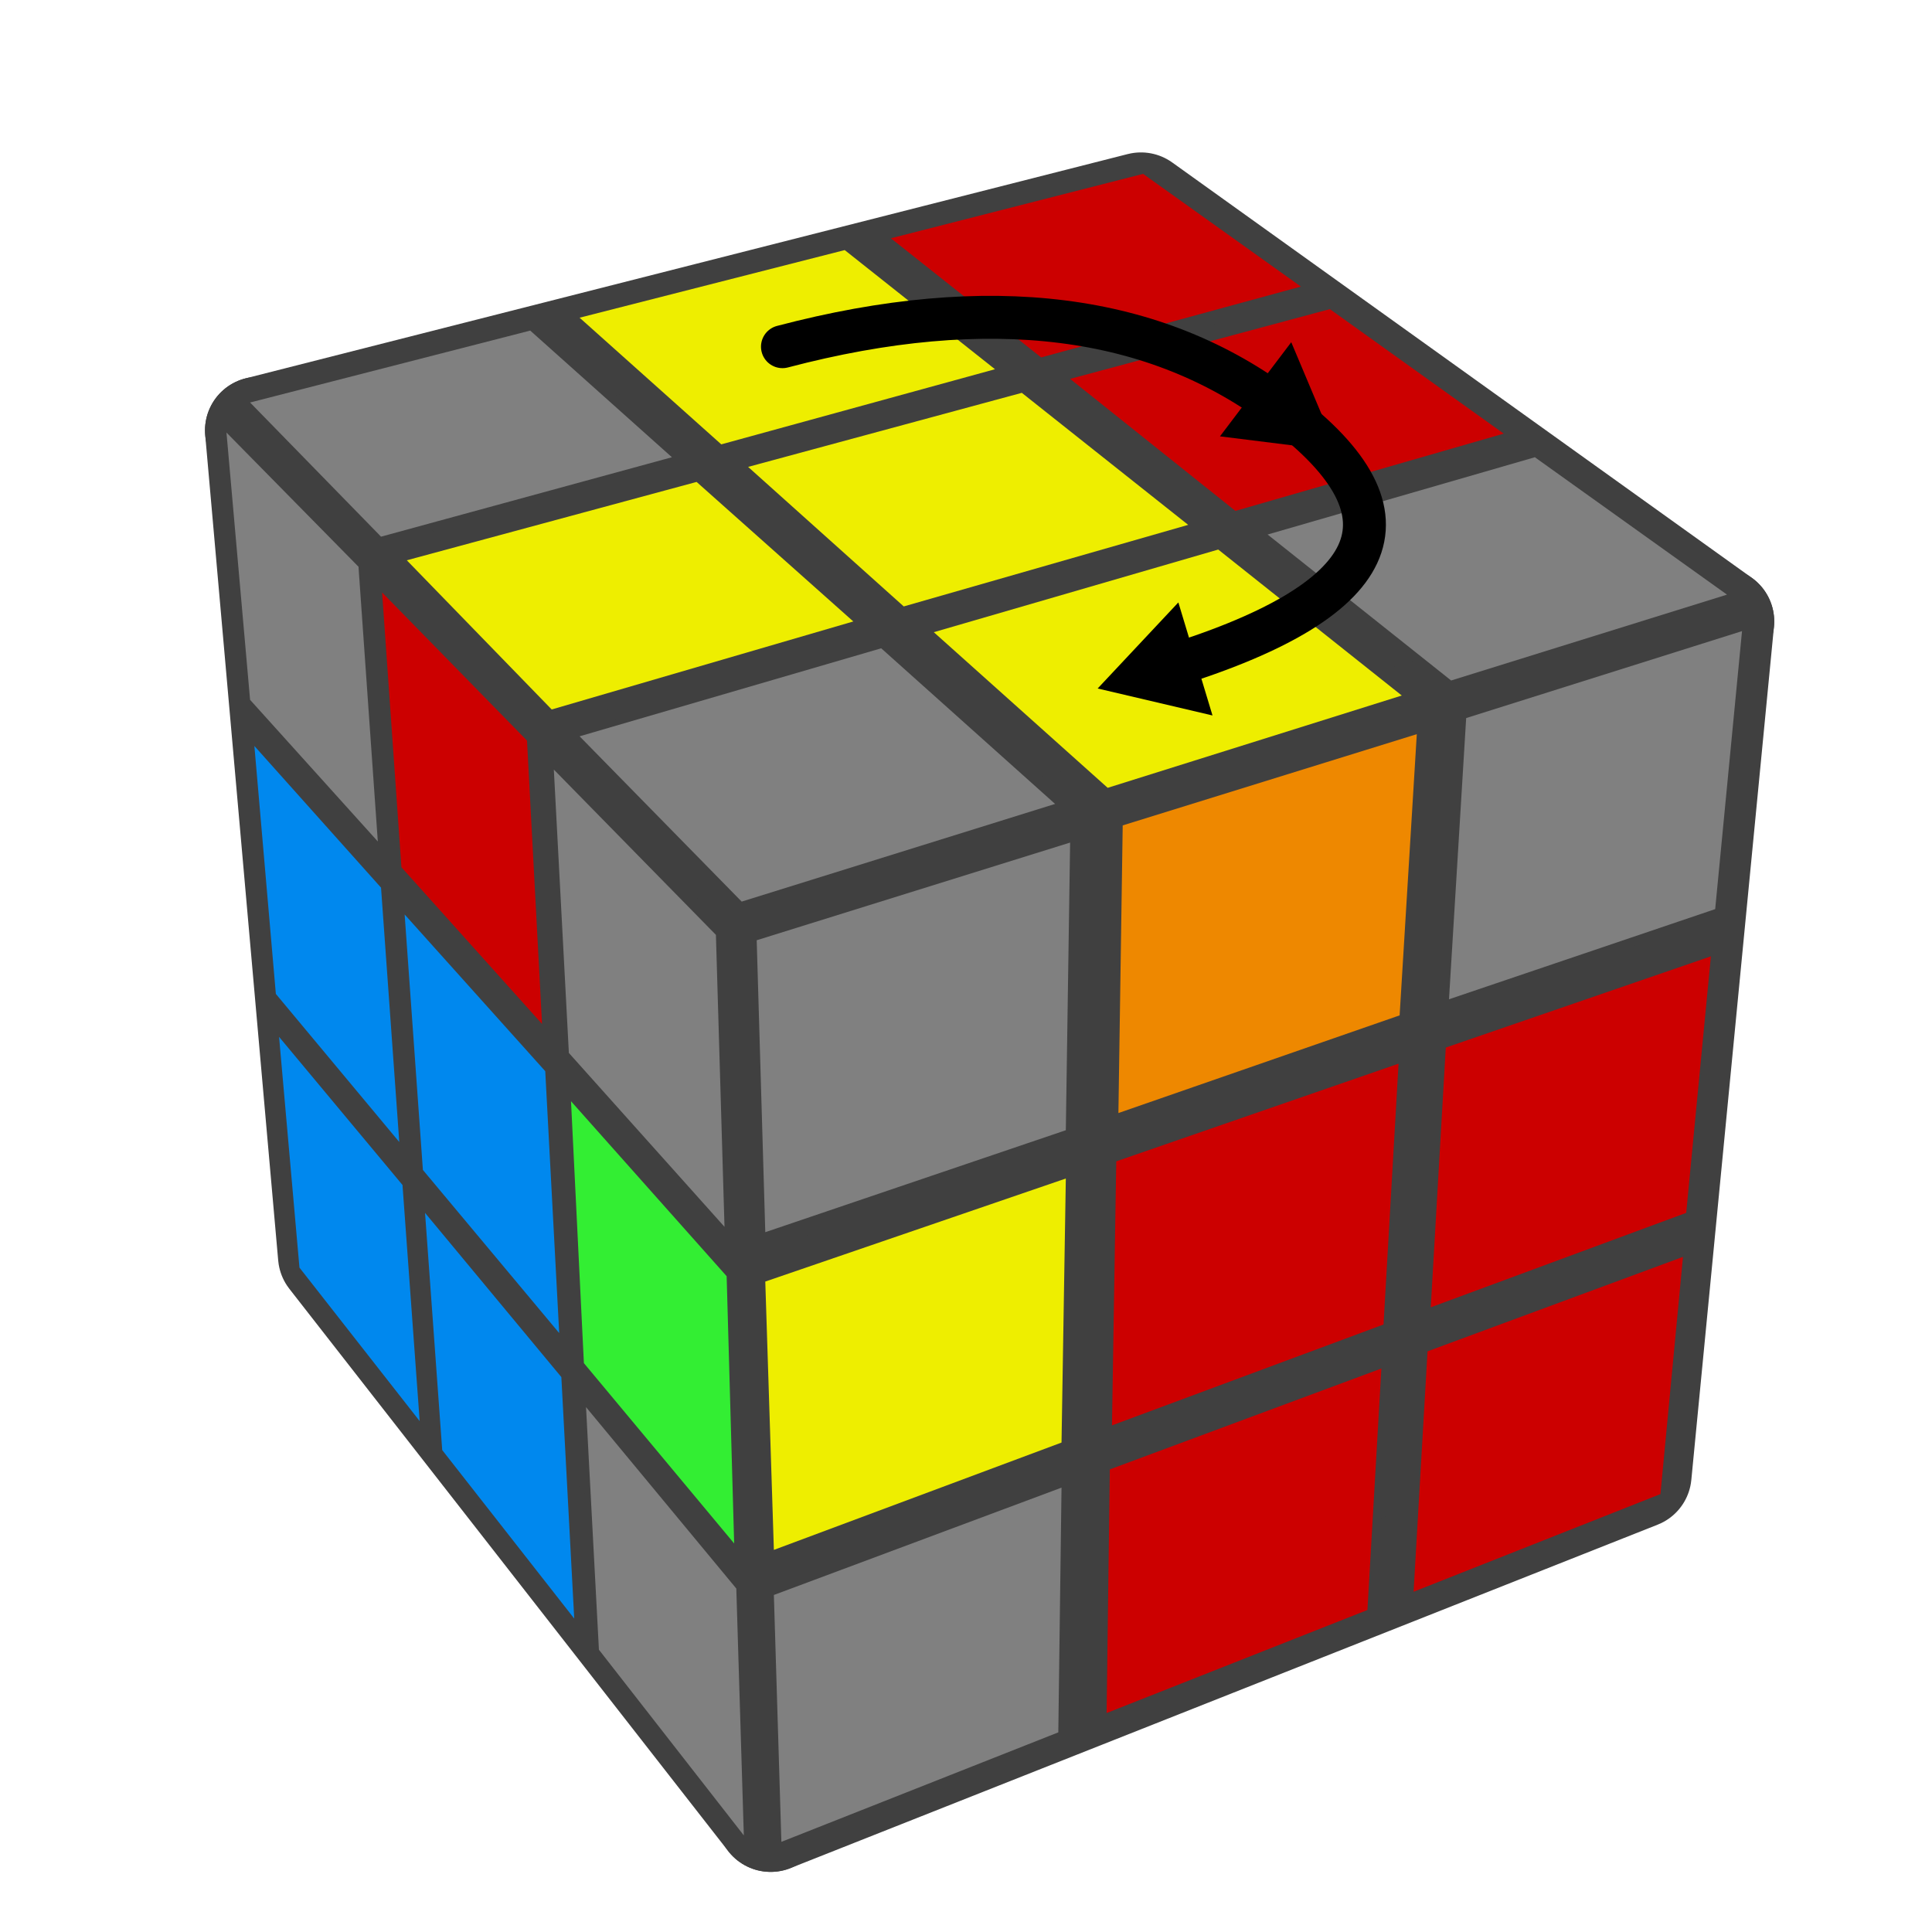
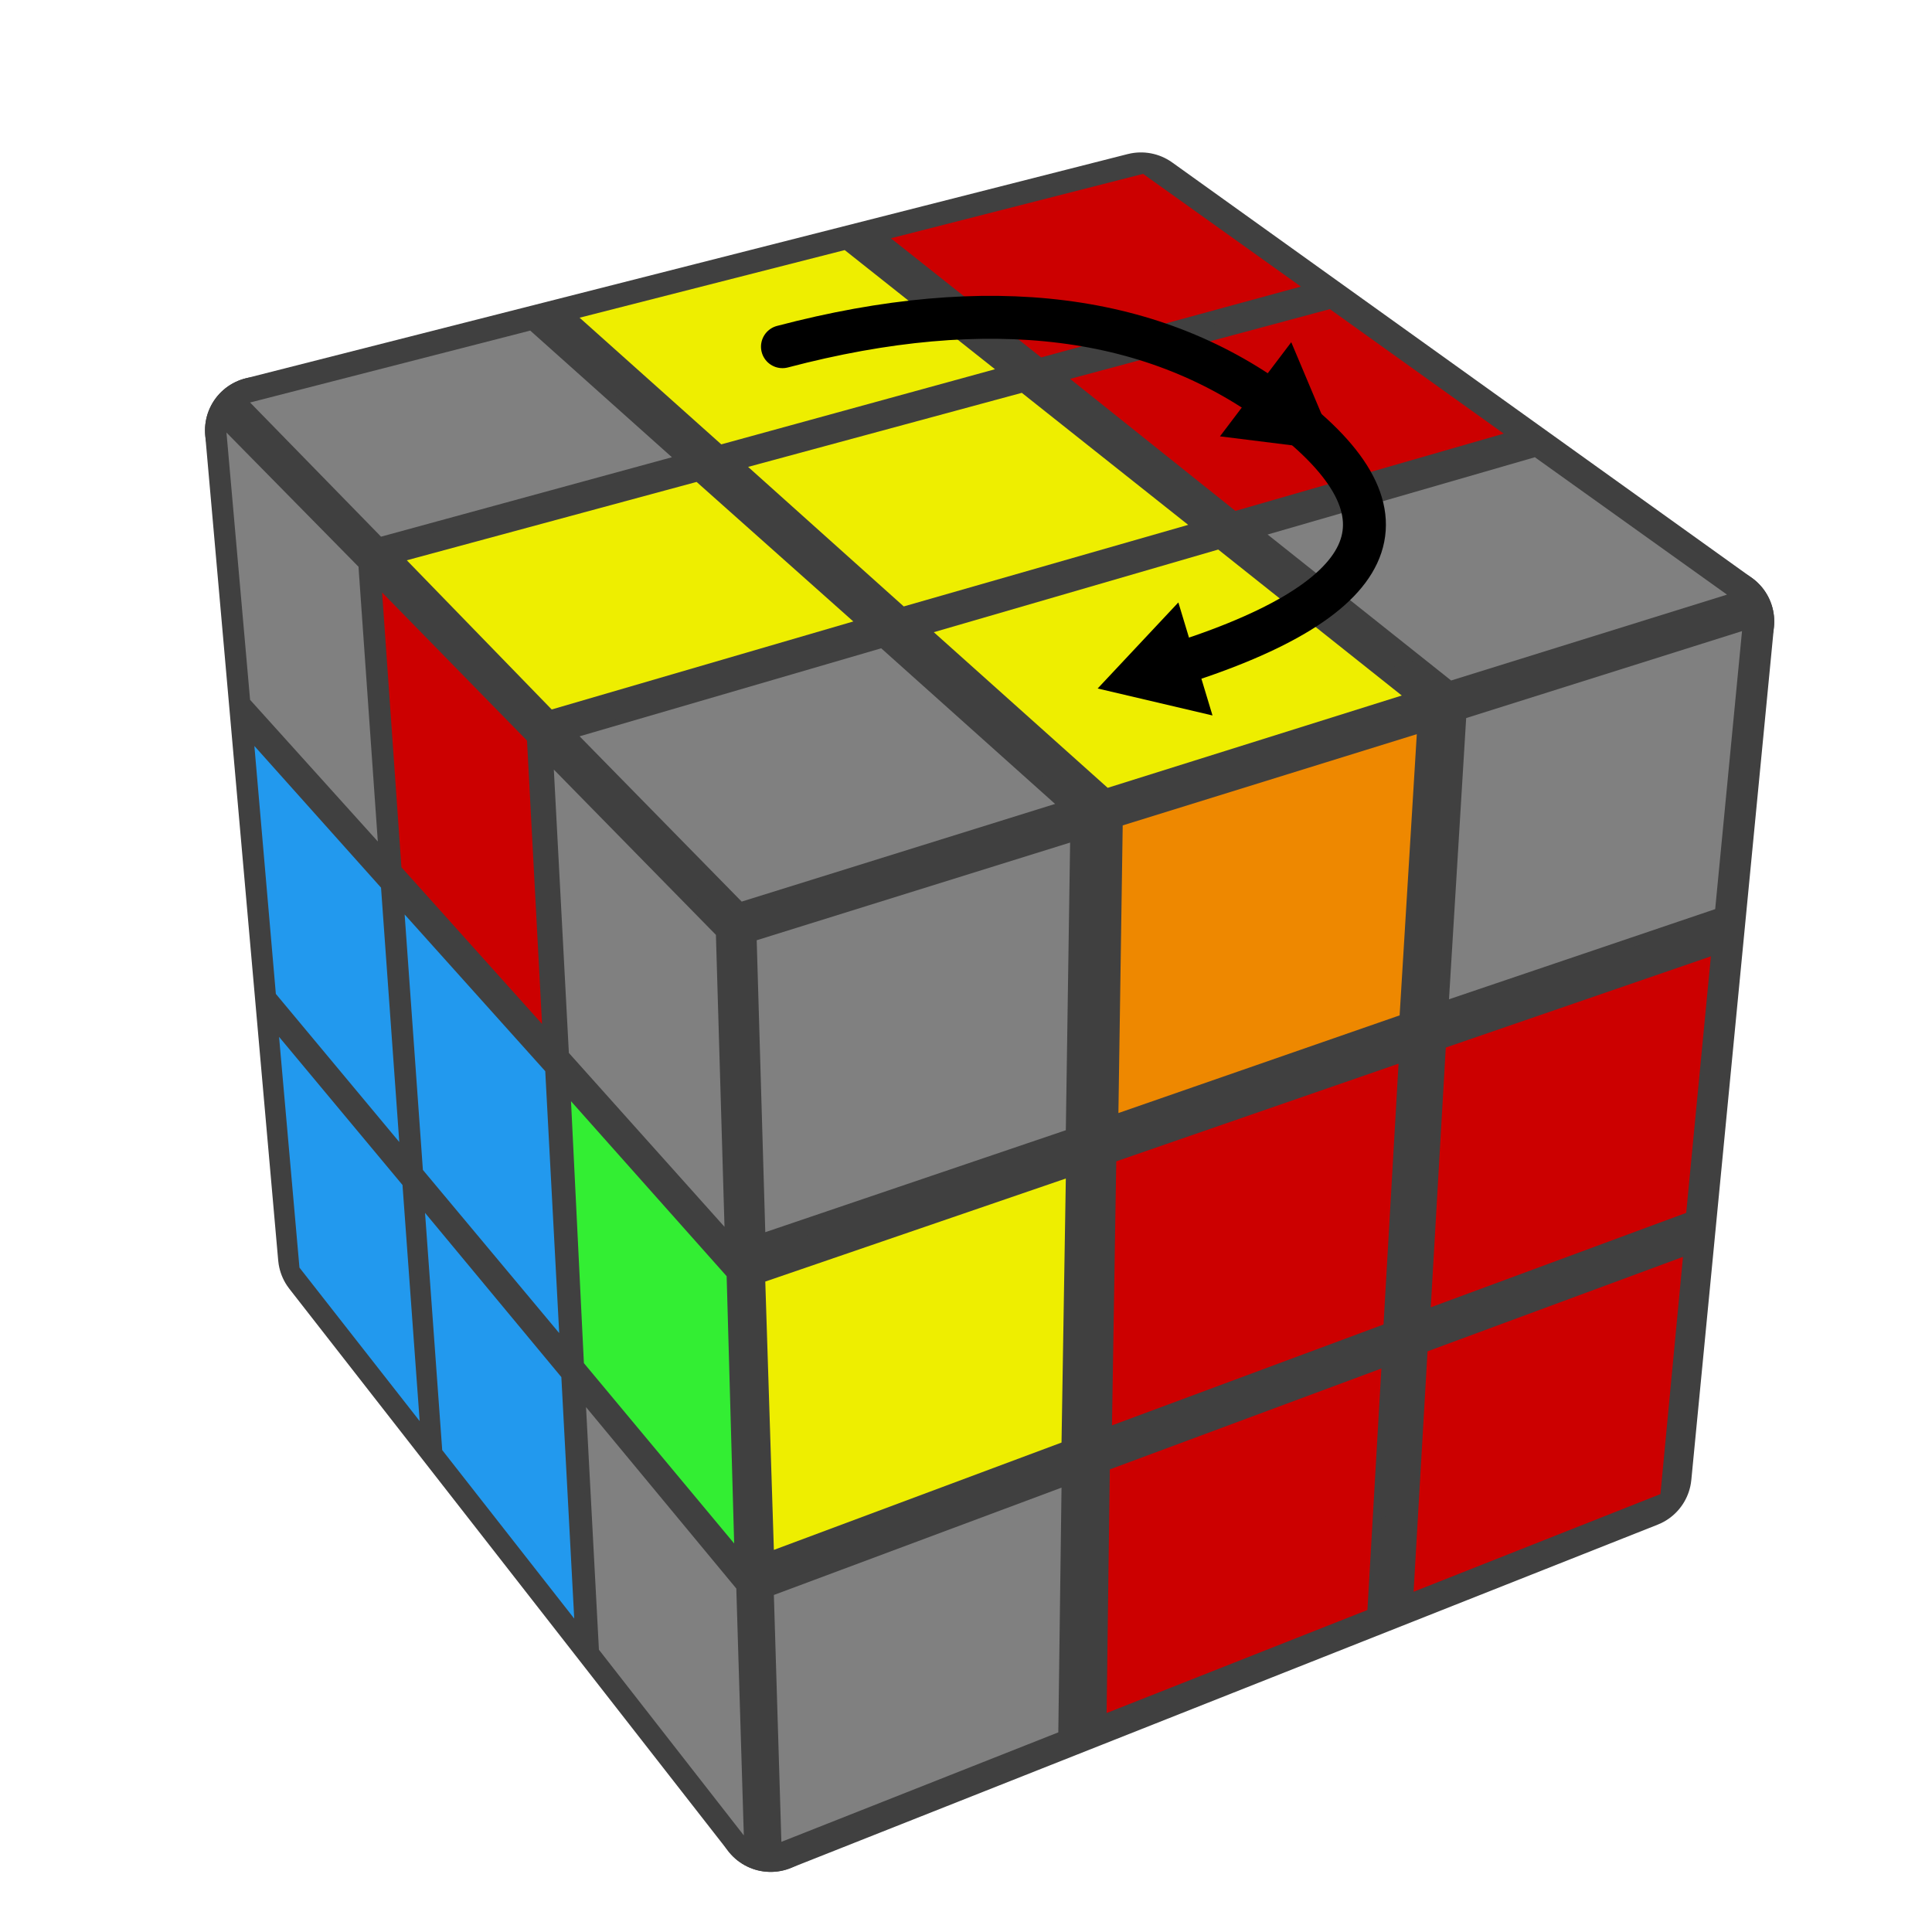
<svg xmlns="http://www.w3.org/2000/svg" version="1.1" width="640" height="640" viewBox="-0.9 -0.9 1.8 1.8">
  <g style="stroke-width:0.1;stroke-linejoin:round;opacity:1">
    <polygon fill="#404040" stroke="#404040" points="-0.659,-0.499 -0.207,-0.037 -0.182,0.794 -0.591,0.27" />
    <polygon fill="#404040" stroke="#404040" points="0.163,-0.708 0.703,-0.321 -0.207,-0.037 -0.659,-0.499" />
    <polygon fill="#404040" stroke="#404040" points="-0.207,-0.037 0.703,-0.321 0.626,0.474 -0.182,0.794" />
  </g>
  <g style="opacity:1;stroke-opacity:0.5;stroke-width:0;stroke-linejoin:round">
    <polygon fill="#808080" stroke="#404040" points="-0.689,-0.497 -0.566,-0.372 -0.548,-0.116 -0.667,-0.248" />
    <polygon fill="#cc0000" stroke="#404040" points="-0.544,-0.348 -0.409,-0.21 -0.395,0.054 -0.526,-0.092" />
    <polygon fill="#808080" stroke="#404040" points="-0.384,-0.183 -0.233,-0.029 -0.225,0.243 -0.37,0.081" />
-     <polygon fill="#0088ee" stroke="#404040" points="-0.663,-0.205 -0.545,-0.073 -0.528,0.164 -0.643,0.026" />
-     <polygon fill="#0088ee" stroke="#404040" points="-0.523,-0.048 -0.392,0.098 -0.379,0.342 -0.506,0.19" />
+     <polygon fill="#2299ee" stroke="#404040" points="-0.663,-0.205 -0.545,-0.073 -0.528,0.164 -0.643,0.026" />
+     <polygon fill="#2299ee" stroke="#404040" points="-0.523,-0.048 -0.392,0.098 -0.379,0.342 -0.506,0.19" />
    <polygon fill="#33ee33" stroke="#404040" points="-0.368,0.126 -0.223,0.289 -0.216,0.538 -0.356,0.37" />
-     <polygon fill="#0088ee" stroke="#404040" points="-0.64,0.066 -0.525,0.204 -0.509,0.424 -0.621,0.281" />
-     <polygon fill="#0088ee" stroke="#404040" points="-0.504,0.23 -0.377,0.383 -0.365,0.608 -0.488,0.451" />
+     <polygon fill="#2299ee" stroke="#404040" points="-0.64,0.066 -0.525,0.204 -0.509,0.424 -0.621,0.281" />
+     <polygon fill="#2299ee" stroke="#404040" points="-0.504,0.23 -0.377,0.383 -0.365,0.608 -0.488,0.451" />
    <polygon fill="#808080" stroke="#404040" points="-0.354,0.411 -0.214,0.58 -0.207,0.81 -0.342,0.637" />
    <polygon fill="#cc0000" stroke="#404040" points="0.165,-0.738 0.312,-0.633 0.07,-0.567 -0.07,-0.678" />
    <polygon fill="#cc0000" stroke="#404040" points="0.339,-0.612 0.501,-0.496 0.251,-0.424 0.097,-0.547" />
    <polygon fill="#808080" stroke="#404040" points="0.53,-0.474 0.709,-0.346 0.452,-0.266 0.281,-0.402" />
    <polygon fill="#eeee00" stroke="#404040" points="-0.113,-0.667 0.027,-0.556 -0.228,-0.486 -0.36,-0.604" />
    <polygon fill="#eeee00" stroke="#404040" points="0.052,-0.534 0.207,-0.411 -0.058,-0.335 -0.203,-0.465" />
    <polygon fill="#eeee00" stroke="#404040" points="0.235,-0.388 0.406,-0.252 0.132,-0.166 -0.03,-0.311" />
    <polygon fill="#808080" stroke="#404040" points="-0.406,-0.592 -0.274,-0.474 -0.545,-0.4 -0.667,-0.525" />
    <polygon fill="#eeee00" stroke="#404040" points="-0.251,-0.451 -0.105,-0.321 -0.386,-0.239 -0.521,-0.378" />
    <polygon fill="#808080" stroke="#404040" points="-0.079,-0.296 0.083,-0.151 -0.209,-0.06 -0.36,-0.214" />
    <polygon fill="#808080" stroke="#404040" points="-0.195,-0.024 0.097,-0.115 0.093,0.153 -0.187,0.248" />
    <polygon fill="#ee8800" stroke="#404040" points="0.146,-0.131 0.42,-0.216 0.404,0.046 0.142,0.137" />
    <polygon fill="#808080" stroke="#404040" points="0.466,-0.231 0.723,-0.312 0.698,-0.053 0.45,0.031" />
    <polygon fill="#eeee00" stroke="#404040" points="-0.187,0.294 0.093,0.198 0.089,0.444 -0.179,0.544" />
    <polygon fill="#cc0000" stroke="#404040" points="0.14,0.182 0.403,0.091 0.389,0.334 0.136,0.428" />
    <polygon fill="#cc0000" stroke="#404040" points="0.447,0.076 0.694,-0.009 0.671,0.23 0.433,0.318" />
    <polygon fill="#808080" stroke="#404040" points="-0.179,0.586 0.089,0.486 0.086,0.714 -0.172,0.816" />
    <polygon fill="#cc0000" stroke="#404040" points="0.134,0.469 0.387,0.375 0.374,0.6 0.131,0.696" />
    <polygon fill="#cc0000" stroke="#404040" points="0.43,0.359 0.668,0.271 0.647,0.492 0.417,0.583" />
  </g>
  <g style="opacity:1;stroke-opacity:1;stroke-width:0.04;stroke-linecap:round">
    <path d="M -0.171,-0.577 Q 0.118,-0.653 0.295,-0.518" style="fill:none;stroke:#000000;stroke-opacity:1" />
    <path transform=" translate(0.2950843,-0.5181885) scale(0.011) rotate(37.13157)" d="M 5.77,0.0 L -2.88,5.0 L -2.88,-5.0 L 5.77,0.0 z" style="fill:#000000;stroke-width:0;stroke-linejoin:round" />
    <path d="M 0.295,-0.518 Q 0.491,-0.37 0.183,-0.277" style="fill:none;stroke:#000000;stroke-opacity:1" />
    <path transform=" translate(0.1834253,-0.2769103) scale(0.011) rotate(163.1912)" d="M 5.77,0.0 L -2.88,5.0 L -2.88,-5.0 L 5.77,0.0 z" style="fill:#000000;stroke-width:0;stroke-linejoin:round" />
  </g>
</svg>
